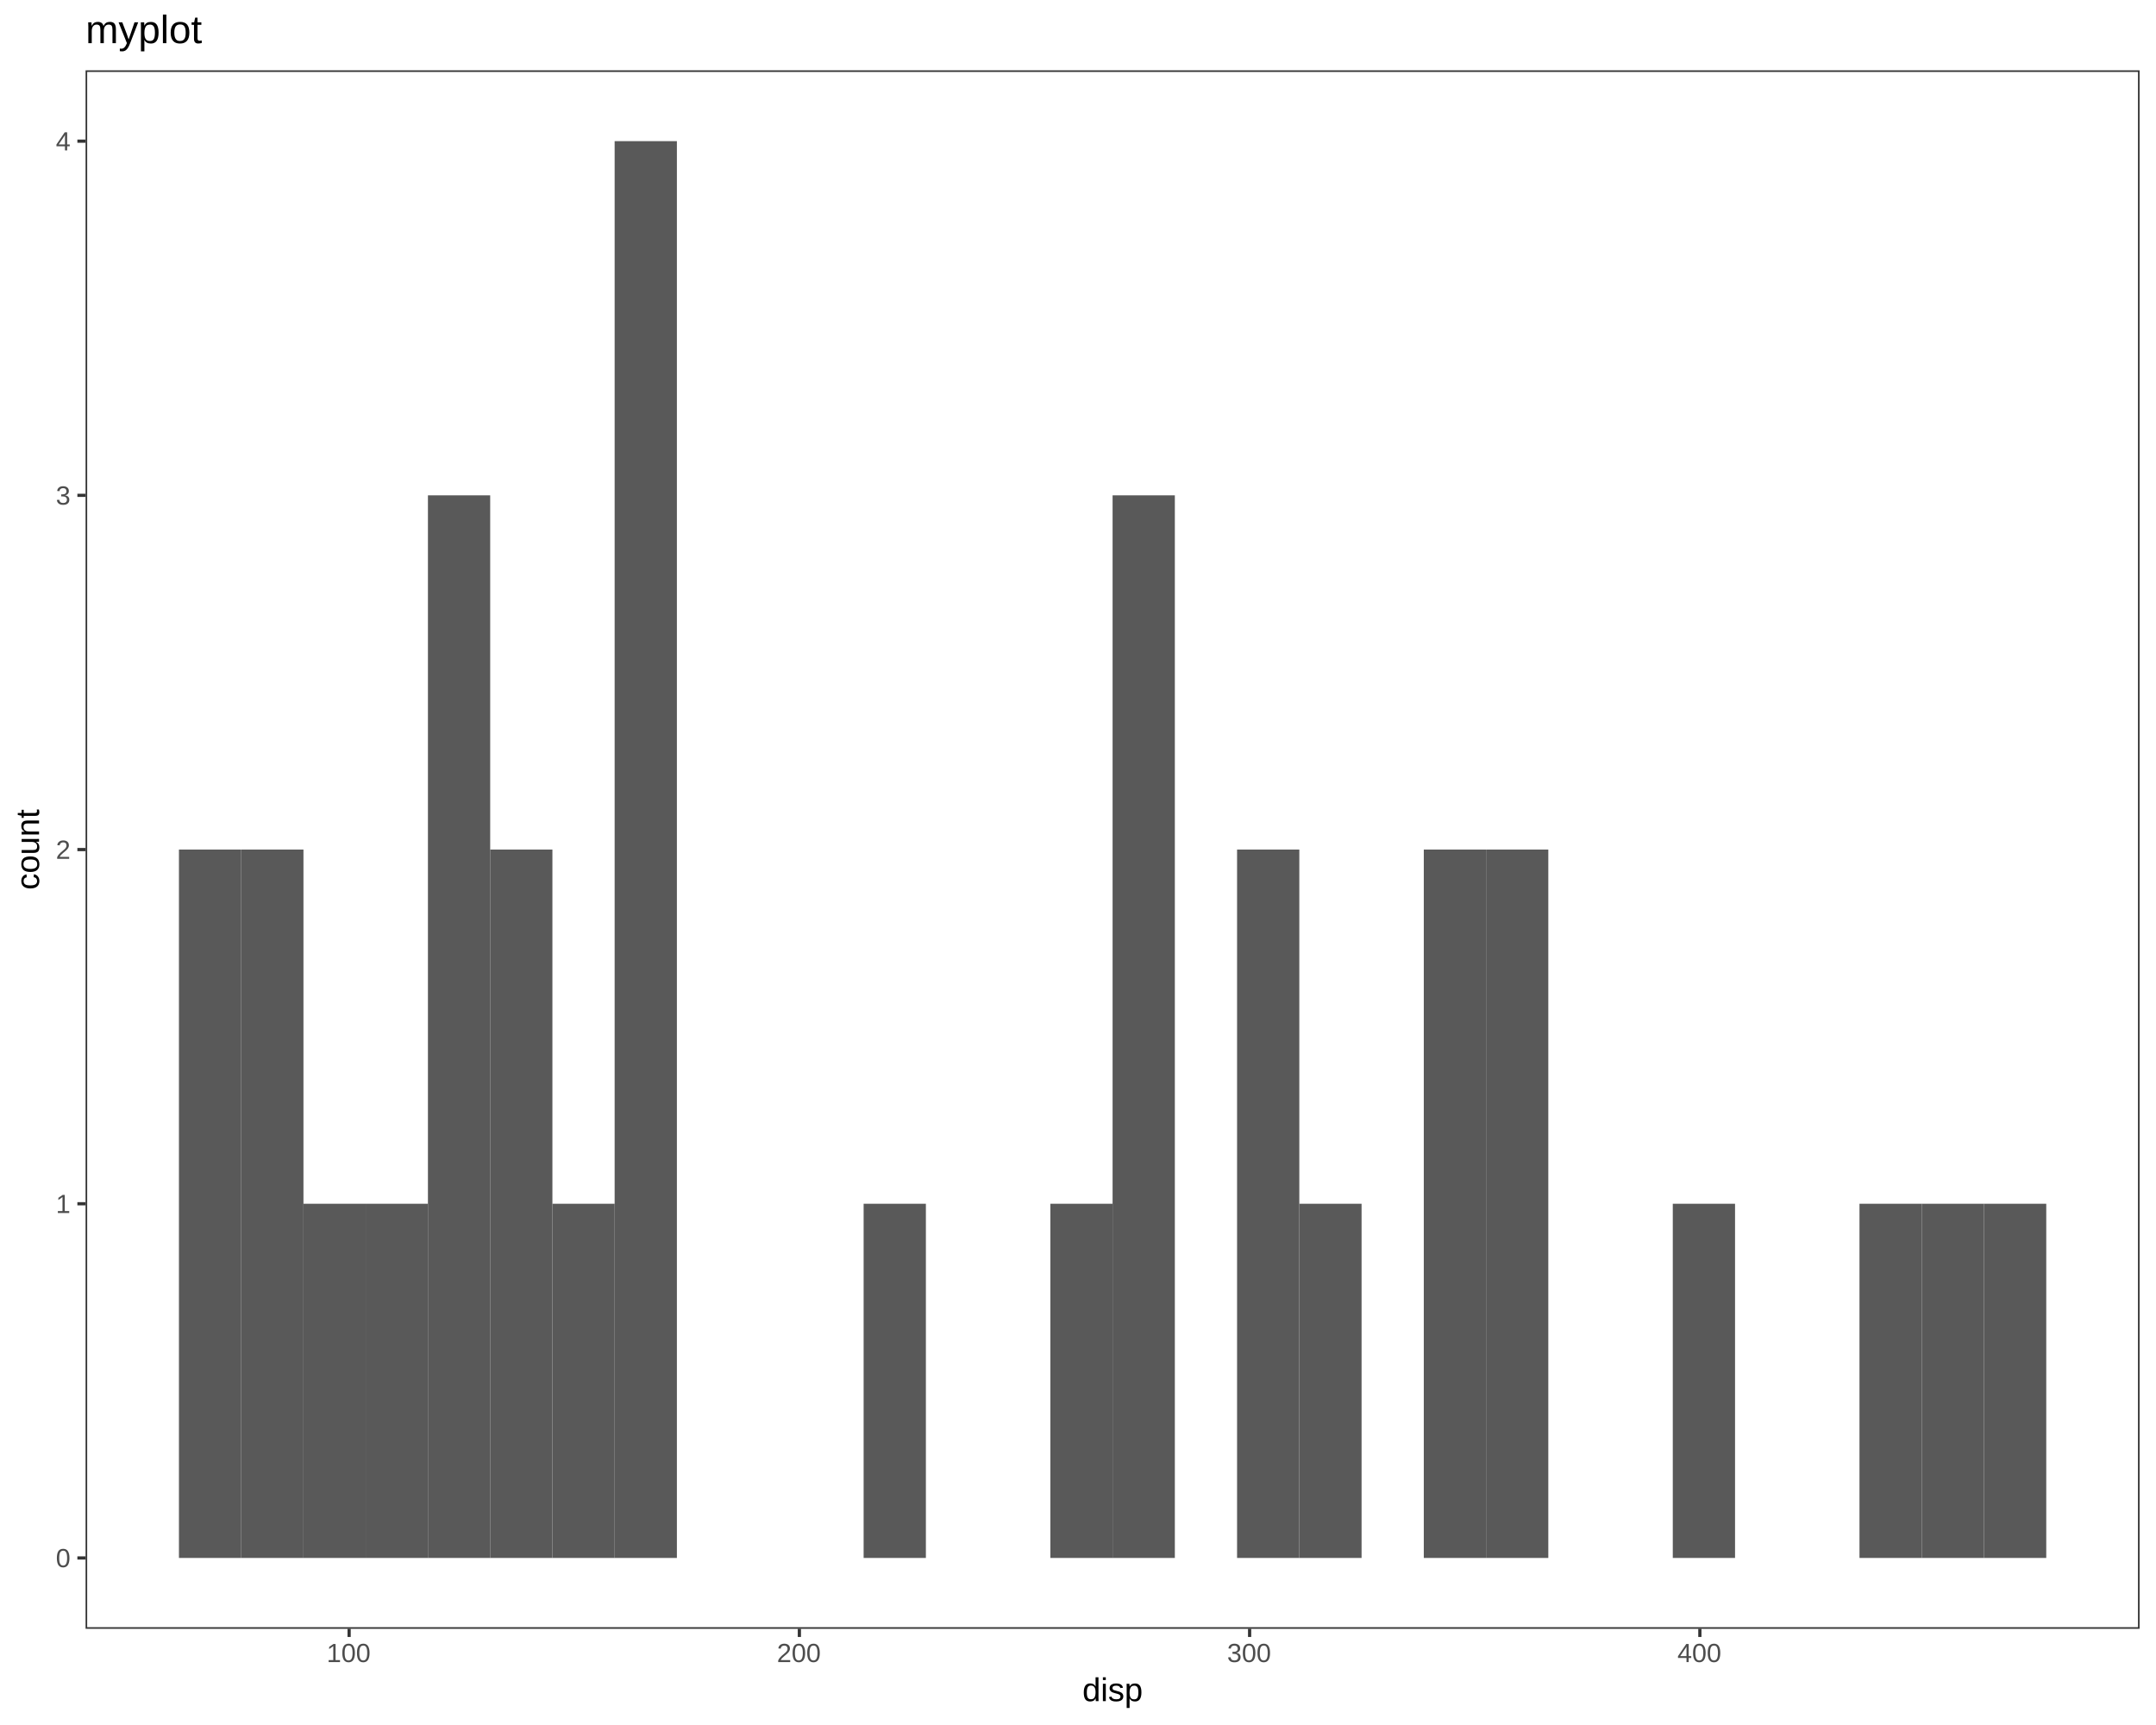
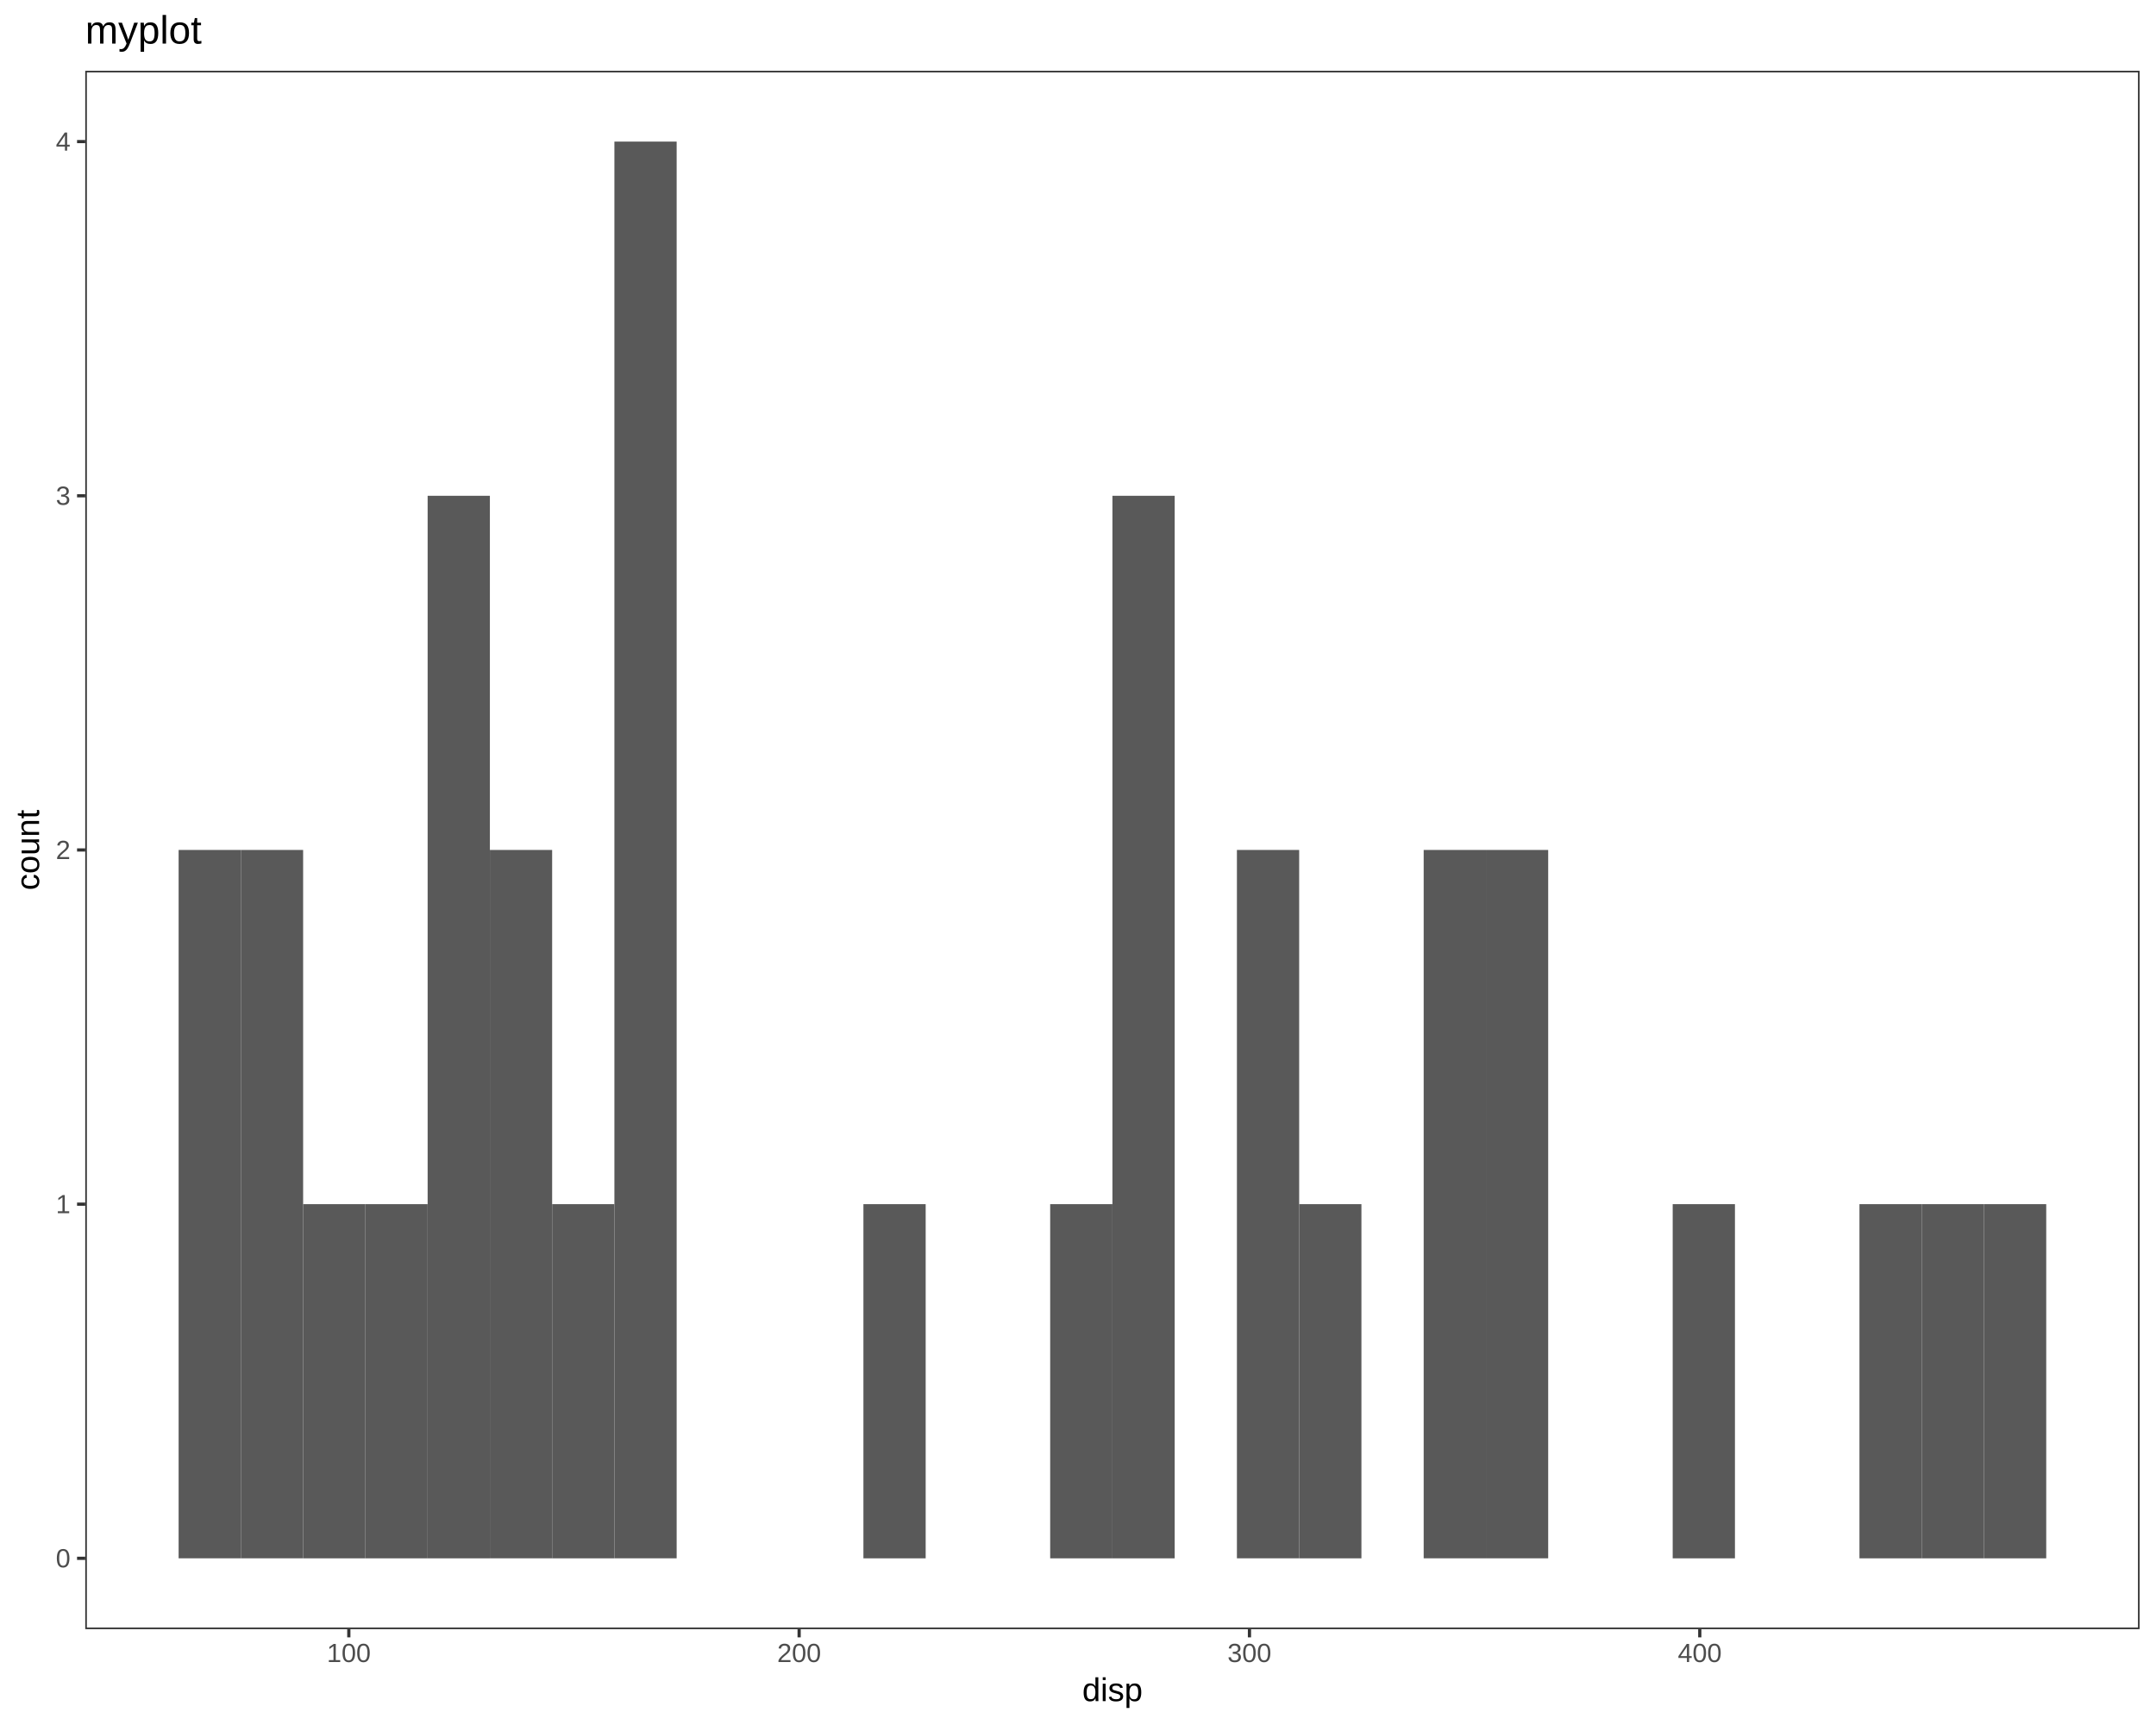
<svg xmlns="http://www.w3.org/2000/svg" viewBox="0 0 720.00 576.00">
  <defs>
    <style type="text/css">
    line, polyline, path, rect, circle {
      fill: none;
      stroke: #000000;
      stroke-linecap: round;
      stroke-linejoin: round;
      stroke-miterlimit: 10.00;
    }
  </style>
  </defs>
  <rect width="100%" height="100%" style="stroke: none; fill: #FFFFFF;" />
  <rect x="0.00" y="0.00" width="720.00" height="576.00" style="stroke-width: 1.07; stroke: #FFFFFF; fill: #FFFFFF;" />
  <defs>
-     <clipPath id="cpMjguNTgzM3w3MTQuNTIxfDU0My44NzV8MjMuNDc2Nw==">
-       <rect x="28.58" y="23.48" width="685.94" height="520.40" />
+     <clipPath id="cpMjguNDY5Nnw3MTQuNTIxfDU0My45OTd8MjMuNjI2NQ==">
+       <rect x="28.47" y="23.63" width="686.05" height="520.37" />
    </clipPath>
  </defs>
-   <rect x="28.58" y="23.48" width="685.94" height="520.40" style="stroke-width: 1.07; stroke: none; fill: #FFFFFF;" clip-path="url(#cpMjguNTgzM3w3MTQuNTIxfDU0My44NzV8MjMuNDc2Nw==)" />
-   <rect x="59.76" y="283.68" width="20.79" height="236.54" style="stroke-width: 1.07; stroke: none; stroke-linecap: butt; fill: #595959;" clip-path="url(#cpMjguNTgzM3w3MTQuNTIxfDU0My44NzV8MjMuNDc2Nw==)" />
-   <rect x="80.55" y="283.68" width="20.79" height="236.54" style="stroke-width: 1.07; stroke: none; stroke-linecap: butt; fill: #595959;" clip-path="url(#cpMjguNTgzM3w3MTQuNTIxfDU0My44NzV8MjMuNDc2Nw==)" />
-   <rect x="101.33" y="401.95" width="20.79" height="118.27" style="stroke-width: 1.07; stroke: none; stroke-linecap: butt; fill: #595959;" clip-path="url(#cpMjguNTgzM3w3MTQuNTIxfDU0My44NzV8MjMuNDc2Nw==)" />
-   <rect x="122.12" y="401.95" width="20.79" height="118.27" style="stroke-width: 1.07; stroke: none; stroke-linecap: butt; fill: #595959;" clip-path="url(#cpMjguNTgzM3w3MTQuNTIxfDU0My44NzV8MjMuNDc2Nw==)" />
-   <rect x="142.91" y="165.40" width="20.79" height="354.82" style="stroke-width: 1.07; stroke: none; stroke-linecap: butt; fill: #595959;" clip-path="url(#cpMjguNTgzM3w3MTQuNTIxfDU0My44NzV8MjMuNDc2Nw==)" />
-   <rect x="163.69" y="283.68" width="20.79" height="236.54" style="stroke-width: 1.07; stroke: none; stroke-linecap: butt; fill: #595959;" clip-path="url(#cpMjguNTgzM3w3MTQuNTIxfDU0My44NzV8MjMuNDc2Nw==)" />
-   <rect x="184.48" y="401.95" width="20.79" height="118.27" style="stroke-width: 1.07; stroke: none; stroke-linecap: butt; fill: #595959;" clip-path="url(#cpMjguNTgzM3w3MTQuNTIxfDU0My44NzV8MjMuNDc2Nw==)" />
-   <rect x="205.26" y="47.13" width="20.79" height="473.09" style="stroke-width: 1.07; stroke: none; stroke-linecap: butt; fill: #595959;" clip-path="url(#cpMjguNTgzM3w3MTQuNTIxfDU0My44NzV8MjMuNDc2Nw==)" />
-   <rect x="226.05" y="520.22" width="20.79" height="0.00" style="stroke-width: 1.07; stroke: none; stroke-linecap: butt; fill: #595959;" clip-path="url(#cpMjguNTgzM3w3MTQuNTIxfDU0My44NzV8MjMuNDc2Nw==)" />
-   <rect x="246.84" y="520.22" width="20.79" height="0.00" style="stroke-width: 1.07; stroke: none; stroke-linecap: butt; fill: #595959;" clip-path="url(#cpMjguNTgzM3w3MTQuNTIxfDU0My44NzV8MjMuNDc2Nw==)" />
-   <rect x="267.62" y="520.22" width="20.79" height="0.00" style="stroke-width: 1.07; stroke: none; stroke-linecap: butt; fill: #595959;" clip-path="url(#cpMjguNTgzM3w3MTQuNTIxfDU0My44NzV8MjMuNDc2Nw==)" />
-   <rect x="288.41" y="401.95" width="20.79" height="118.27" style="stroke-width: 1.07; stroke: none; stroke-linecap: butt; fill: #595959;" clip-path="url(#cpMjguNTgzM3w3MTQuNTIxfDU0My44NzV8MjMuNDc2Nw==)" />
-   <rect x="309.19" y="520.22" width="20.79" height="0.00" style="stroke-width: 1.07; stroke: none; stroke-linecap: butt; fill: #595959;" clip-path="url(#cpMjguNTgzM3w3MTQuNTIxfDU0My44NzV8MjMuNDc2Nw==)" />
-   <rect x="329.98" y="520.22" width="20.79" height="0.00" style="stroke-width: 1.07; stroke: none; stroke-linecap: butt; fill: #595959;" clip-path="url(#cpMjguNTgzM3w3MTQuNTIxfDU0My44NzV8MjMuNDc2Nw==)" />
-   <rect x="350.77" y="401.95" width="20.79" height="118.27" style="stroke-width: 1.07; stroke: none; stroke-linecap: butt; fill: #595959;" clip-path="url(#cpMjguNTgzM3w3MTQuNTIxfDU0My44NzV8MjMuNDc2Nw==)" />
-   <rect x="371.55" y="165.40" width="20.79" height="354.82" style="stroke-width: 1.07; stroke: none; stroke-linecap: butt; fill: #595959;" clip-path="url(#cpMjguNTgzM3w3MTQuNTIxfDU0My44NzV8MjMuNDc2Nw==)" />
-   <rect x="392.34" y="520.22" width="20.79" height="0.00" style="stroke-width: 1.07; stroke: none; stroke-linecap: butt; fill: #595959;" clip-path="url(#cpMjguNTgzM3w3MTQuNTIxfDU0My44NzV8MjMuNDc2Nw==)" />
-   <rect x="413.12" y="283.68" width="20.79" height="236.54" style="stroke-width: 1.07; stroke: none; stroke-linecap: butt; fill: #595959;" clip-path="url(#cpMjguNTgzM3w3MTQuNTIxfDU0My44NzV8MjMuNDc2Nw==)" />
-   <rect x="433.91" y="401.95" width="20.79" height="118.27" style="stroke-width: 1.07; stroke: none; stroke-linecap: butt; fill: #595959;" clip-path="url(#cpMjguNTgzM3w3MTQuNTIxfDU0My44NzV8MjMuNDc2Nw==)" />
-   <rect x="454.70" y="520.22" width="20.79" height="0.00" style="stroke-width: 1.07; stroke: none; stroke-linecap: butt; fill: #595959;" clip-path="url(#cpMjguNTgzM3w3MTQuNTIxfDU0My44NzV8MjMuNDc2Nw==)" />
-   <rect x="475.48" y="283.68" width="20.79" height="236.54" style="stroke-width: 1.07; stroke: none; stroke-linecap: butt; fill: #595959;" clip-path="url(#cpMjguNTgzM3w3MTQuNTIxfDU0My44NzV8MjMuNDc2Nw==)" />
-   <rect x="496.27" y="283.68" width="20.79" height="236.54" style="stroke-width: 1.07; stroke: none; stroke-linecap: butt; fill: #595959;" clip-path="url(#cpMjguNTgzM3w3MTQuNTIxfDU0My44NzV8MjMuNDc2Nw==)" />
-   <rect x="517.05" y="520.22" width="20.79" height="0.00" style="stroke-width: 1.07; stroke: none; stroke-linecap: butt; fill: #595959;" clip-path="url(#cpMjguNTgzM3w3MTQuNTIxfDU0My44NzV8MjMuNDc2Nw==)" />
-   <rect x="537.84" y="520.22" width="20.79" height="0.00" style="stroke-width: 1.07; stroke: none; stroke-linecap: butt; fill: #595959;" clip-path="url(#cpMjguNTgzM3w3MTQuNTIxfDU0My44NzV8MjMuNDc2Nw==)" />
-   <rect x="558.63" y="401.95" width="20.79" height="118.27" style="stroke-width: 1.07; stroke: none; stroke-linecap: butt; fill: #595959;" clip-path="url(#cpMjguNTgzM3w3MTQuNTIxfDU0My44NzV8MjMuNDc2Nw==)" />
-   <rect x="579.41" y="520.22" width="20.79" height="0.00" style="stroke-width: 1.07; stroke: none; stroke-linecap: butt; fill: #595959;" clip-path="url(#cpMjguNTgzM3w3MTQuNTIxfDU0My44NzV8MjMuNDc2Nw==)" />
-   <rect x="600.20" y="520.22" width="20.79" height="0.00" style="stroke-width: 1.07; stroke: none; stroke-linecap: butt; fill: #595959;" clip-path="url(#cpMjguNTgzM3w3MTQuNTIxfDU0My44NzV8MjMuNDc2Nw==)" />
-   <rect x="620.98" y="401.95" width="20.79" height="118.27" style="stroke-width: 1.07; stroke: none; stroke-linecap: butt; fill: #595959;" clip-path="url(#cpMjguNTgzM3w3MTQuNTIxfDU0My44NzV8MjMuNDc2Nw==)" />
-   <rect x="641.77" y="401.95" width="20.79" height="118.27" style="stroke-width: 1.07; stroke: none; stroke-linecap: butt; fill: #595959;" clip-path="url(#cpMjguNTgzM3w3MTQuNTIxfDU0My44NzV8MjMuNDc2Nw==)" />
-   <rect x="662.56" y="401.95" width="20.79" height="118.27" style="stroke-width: 1.07; stroke: none; stroke-linecap: butt; fill: #595959;" clip-path="url(#cpMjguNTgzM3w3MTQuNTIxfDU0My44NzV8MjMuNDc2Nw==)" />
-   <rect x="28.58" y="23.48" width="685.94" height="520.40" style="stroke-width: 1.07; stroke: #333333;" clip-path="url(#cpMjguNTgzM3w3MTQuNTIxfDU0My44NzV8MjMuNDc2Nw==)" />
+   <rect x="28.47" y="23.63" width="686.05" height="520.37" style="stroke-width: 1.07; stroke: none; fill: #FFFFFF;" clip-path="url(#cpMjguNDY5Nnw3MTQuNTIxfDU0My45OTd8MjMuNjI2NQ==)" />
+   <rect x="59.65" y="283.81" width="20.79" height="236.53" style="stroke-width: 1.07; stroke: none; stroke-linecap: butt; fill: #595959;" clip-path="url(#cpMjguNDY5Nnw3MTQuNTIxfDU0My45OTd8MjMuNjI2NQ==)" />
+   <rect x="80.44" y="283.81" width="20.79" height="236.53" style="stroke-width: 1.07; stroke: none; stroke-linecap: butt; fill: #595959;" clip-path="url(#cpMjguNDY5Nnw3MTQuNTIxfDU0My45OTd8MjMuNjI2NQ==)" />
+   <rect x="101.23" y="402.08" width="20.79" height="118.27" style="stroke-width: 1.07; stroke: none; stroke-linecap: butt; fill: #595959;" clip-path="url(#cpMjguNDY5Nnw3MTQuNTIxfDU0My45OTd8MjMuNjI2NQ==)" />
+   <rect x="122.02" y="402.08" width="20.79" height="118.27" style="stroke-width: 1.07; stroke: none; stroke-linecap: butt; fill: #595959;" clip-path="url(#cpMjguNDY5Nnw3MTQuNTIxfDU0My45OTd8MjMuNjI2NQ==)" />
+   <rect x="142.81" y="165.55" width="20.79" height="354.80" style="stroke-width: 1.07; stroke: none; stroke-linecap: butt; fill: #595959;" clip-path="url(#cpMjguNDY5Nnw3MTQuNTIxfDU0My45OTd8MjMuNjI2NQ==)" />
+   <rect x="163.60" y="283.81" width="20.79" height="236.53" style="stroke-width: 1.07; stroke: none; stroke-linecap: butt; fill: #595959;" clip-path="url(#cpMjguNDY5Nnw3MTQuNTIxfDU0My45OTd8MjMuNjI2NQ==)" />
+   <rect x="184.39" y="402.08" width="20.79" height="118.27" style="stroke-width: 1.07; stroke: none; stroke-linecap: butt; fill: #595959;" clip-path="url(#cpMjguNDY5Nnw3MTQuNTIxfDU0My45OTd8MjMuNjI2NQ==)" />
+   <rect x="205.18" y="47.28" width="20.79" height="473.06" style="stroke-width: 1.07; stroke: none; stroke-linecap: butt; fill: #595959;" clip-path="url(#cpMjguNDY5Nnw3MTQuNTIxfDU0My45OTd8MjMuNjI2NQ==)" />
+   <rect x="225.97" y="520.34" width="20.79" height="0.00" style="stroke-width: 1.07; stroke: none; stroke-linecap: butt; fill: #595959;" clip-path="url(#cpMjguNDY5Nnw3MTQuNTIxfDU0My45OTd8MjMuNjI2NQ==)" />
+   <rect x="246.76" y="520.34" width="20.79" height="0.00" style="stroke-width: 1.07; stroke: none; stroke-linecap: butt; fill: #595959;" clip-path="url(#cpMjguNDY5Nnw3MTQuNTIxfDU0My45OTd8MjMuNjI2NQ==)" />
+   <rect x="267.55" y="520.34" width="20.79" height="0.00" style="stroke-width: 1.07; stroke: none; stroke-linecap: butt; fill: #595959;" clip-path="url(#cpMjguNDY5Nnw3MTQuNTIxfDU0My45OTd8MjMuNjI2NQ==)" />
+   <rect x="288.34" y="402.08" width="20.79" height="118.27" style="stroke-width: 1.07; stroke: none; stroke-linecap: butt; fill: #595959;" clip-path="url(#cpMjguNDY5Nnw3MTQuNTIxfDU0My45OTd8MjMuNjI2NQ==)" />
+   <rect x="309.13" y="520.34" width="20.79" height="0.00" style="stroke-width: 1.07; stroke: none; stroke-linecap: butt; fill: #595959;" clip-path="url(#cpMjguNDY5Nnw3MTQuNTIxfDU0My45OTd8MjMuNjI2NQ==)" />
+   <rect x="329.92" y="520.34" width="20.79" height="0.00" style="stroke-width: 1.07; stroke: none; stroke-linecap: butt; fill: #595959;" clip-path="url(#cpMjguNDY5Nnw3MTQuNTIxfDU0My45OTd8MjMuNjI2NQ==)" />
+   <rect x="350.71" y="402.08" width="20.79" height="118.27" style="stroke-width: 1.07; stroke: none; stroke-linecap: butt; fill: #595959;" clip-path="url(#cpMjguNDY5Nnw3MTQuNTIxfDU0My45OTd8MjMuNjI2NQ==)" />
+   <rect x="371.50" y="165.55" width="20.79" height="354.80" style="stroke-width: 1.07; stroke: none; stroke-linecap: butt; fill: #595959;" clip-path="url(#cpMjguNDY5Nnw3MTQuNTIxfDU0My45OTd8MjMuNjI2NQ==)" />
+   <rect x="392.28" y="520.34" width="20.79" height="0.00" style="stroke-width: 1.07; stroke: none; stroke-linecap: butt; fill: #595959;" clip-path="url(#cpMjguNDY5Nnw3MTQuNTIxfDU0My45OTd8MjMuNjI2NQ==)" />
+   <rect x="413.07" y="283.81" width="20.79" height="236.53" style="stroke-width: 1.07; stroke: none; stroke-linecap: butt; fill: #595959;" clip-path="url(#cpMjguNDY5Nnw3MTQuNTIxfDU0My45OTd8MjMuNjI2NQ==)" />
+   <rect x="433.86" y="402.08" width="20.79" height="118.27" style="stroke-width: 1.07; stroke: none; stroke-linecap: butt; fill: #595959;" clip-path="url(#cpMjguNDY5Nnw3MTQuNTIxfDU0My45OTd8MjMuNjI2NQ==)" />
+   <rect x="454.65" y="520.34" width="20.79" height="0.00" style="stroke-width: 1.07; stroke: none; stroke-linecap: butt; fill: #595959;" clip-path="url(#cpMjguNDY5Nnw3MTQuNTIxfDU0My45OTd8MjMuNjI2NQ==)" />
+   <rect x="475.44" y="283.81" width="20.79" height="236.53" style="stroke-width: 1.07; stroke: none; stroke-linecap: butt; fill: #595959;" clip-path="url(#cpMjguNDY5Nnw3MTQuNTIxfDU0My45OTd8MjMuNjI2NQ==)" />
+   <rect x="496.23" y="283.81" width="20.79" height="236.53" style="stroke-width: 1.07; stroke: none; stroke-linecap: butt; fill: #595959;" clip-path="url(#cpMjguNDY5Nnw3MTQuNTIxfDU0My45OTd8MjMuNjI2NQ==)" />
+   <rect x="517.02" y="520.34" width="20.79" height="0.00" style="stroke-width: 1.07; stroke: none; stroke-linecap: butt; fill: #595959;" clip-path="url(#cpMjguNDY5Nnw3MTQuNTIxfDU0My45OTd8MjMuNjI2NQ==)" />
+   <rect x="537.81" y="520.34" width="20.79" height="0.00" style="stroke-width: 1.07; stroke: none; stroke-linecap: butt; fill: #595959;" clip-path="url(#cpMjguNDY5Nnw3MTQuNTIxfDU0My45OTd8MjMuNjI2NQ==)" />
+   <rect x="558.60" y="402.08" width="20.79" height="118.27" style="stroke-width: 1.07; stroke: none; stroke-linecap: butt; fill: #595959;" clip-path="url(#cpMjguNDY5Nnw3MTQuNTIxfDU0My45OTd8MjMuNjI2NQ==)" />
+   <rect x="579.39" y="520.34" width="20.79" height="0.00" style="stroke-width: 1.07; stroke: none; stroke-linecap: butt; fill: #595959;" clip-path="url(#cpMjguNDY5Nnw3MTQuNTIxfDU0My45OTd8MjMuNjI2NQ==)" />
+   <rect x="600.18" y="520.34" width="20.79" height="0.00" style="stroke-width: 1.07; stroke: none; stroke-linecap: butt; fill: #595959;" clip-path="url(#cpMjguNDY5Nnw3MTQuNTIxfDU0My45OTd8MjMuNjI2NQ==)" />
+   <rect x="620.97" y="402.08" width="20.79" height="118.27" style="stroke-width: 1.07; stroke: none; stroke-linecap: butt; fill: #595959;" clip-path="url(#cpMjguNDY5Nnw3MTQuNTIxfDU0My45OTd8MjMuNjI2NQ==)" />
+   <rect x="641.76" y="402.08" width="20.79" height="118.27" style="stroke-width: 1.07; stroke: none; stroke-linecap: butt; fill: #595959;" clip-path="url(#cpMjguNDY5Nnw3MTQuNTIxfDU0My45OTd8MjMuNjI2NQ==)" />
+   <rect x="662.55" y="402.08" width="20.79" height="118.27" style="stroke-width: 1.07; stroke: none; stroke-linecap: butt; fill: #595959;" clip-path="url(#cpMjguNDY5Nnw3MTQuNTIxfDU0My45OTd8MjMuNjI2NQ==)" />
+   <rect x="28.47" y="23.63" width="686.05" height="520.37" style="stroke-width: 1.07; stroke: #333333;" clip-path="url(#cpMjguNDY5Nnw3MTQuNTIxfDU0My45OTd8MjMuNjI2NQ==)" />
  <defs>
    <clipPath id="cpMHw3MjB8NTc2fDA=">
      <rect x="0.00" y="0.00" width="720.00" height="576.00" />
    </clipPath>
  </defs>
  <g clip-path="url(#cpMHw3MjB8NTc2fDA=)">
-     <text x="18.65" y="523.31" style="font-size: 8.80px; fill: #4D4D4D; font-family: Liberation Sans;" textLength="5.01px" lengthAdjust="spacingAndGlyphs">0</text>
+     <text x="18.64" y="523.37" style="font-size: 8.80px; fill: #4D4D4D; font-family: Liberation Sans;" textLength="4.89px" lengthAdjust="spacingAndGlyphs">0</text>
  </g>
  <g clip-path="url(#cpMHw3MjB8NTc2fDA=)">
-     <text x="18.65" y="405.04" style="font-size: 8.80px; fill: #4D4D4D; font-family: Liberation Sans;" textLength="5.01px" lengthAdjust="spacingAndGlyphs">1</text>
+     <text x="18.64" y="405.11" style="font-size: 8.80px; fill: #4D4D4D; font-family: Liberation Sans;" textLength="4.89px" lengthAdjust="spacingAndGlyphs">1</text>
  </g>
  <g clip-path="url(#cpMHw3MjB8NTc2fDA=)">
-     <text x="18.65" y="286.77" style="font-size: 8.80px; fill: #4D4D4D; font-family: Liberation Sans;" textLength="5.01px" lengthAdjust="spacingAndGlyphs">2</text>
+     <text x="18.64" y="286.84" style="font-size: 8.80px; fill: #4D4D4D; font-family: Liberation Sans;" textLength="4.89px" lengthAdjust="spacingAndGlyphs">2</text>
  </g>
  <g clip-path="url(#cpMHw3MjB8NTc2fDA=)">
-     <text x="18.65" y="168.50" style="font-size: 8.80px; fill: #4D4D4D; font-family: Liberation Sans;" textLength="5.01px" lengthAdjust="spacingAndGlyphs">3</text>
+     <text x="18.64" y="168.57" style="font-size: 8.80px; fill: #4D4D4D; font-family: Liberation Sans;" textLength="4.89px" lengthAdjust="spacingAndGlyphs">3</text>
  </g>
  <g clip-path="url(#cpMHw3MjB8NTc2fDA=)">
-     <text x="18.65" y="50.22" style="font-size: 8.80px; fill: #4D4D4D; font-family: Liberation Sans;" textLength="5.01px" lengthAdjust="spacingAndGlyphs">4</text>
+     <text x="18.64" y="50.31" style="font-size: 8.80px; fill: #4D4D4D; font-family: Liberation Sans;" textLength="4.89px" lengthAdjust="spacingAndGlyphs">4</text>
  </g>
-   <polyline points="25.84,520.22 28.58,520.22 " style="stroke-width: 1.07; stroke: #333333; stroke-linecap: butt;" clip-path="url(#cpMHw3MjB8NTc2fDA=)" />
-   <polyline points="25.84,401.95 28.58,401.95 " style="stroke-width: 1.07; stroke: #333333; stroke-linecap: butt;" clip-path="url(#cpMHw3MjB8NTc2fDA=)" />
-   <polyline points="25.84,283.68 28.58,283.68 " style="stroke-width: 1.07; stroke: #333333; stroke-linecap: butt;" clip-path="url(#cpMHw3MjB8NTc2fDA=)" />
-   <polyline points="25.84,165.40 28.58,165.40 " style="stroke-width: 1.07; stroke: #333333; stroke-linecap: butt;" clip-path="url(#cpMHw3MjB8NTc2fDA=)" />
-   <polyline points="25.84,47.13 28.58,47.13 " style="stroke-width: 1.07; stroke: #333333; stroke-linecap: butt;" clip-path="url(#cpMHw3MjB8NTc2fDA=)" />
-   <polyline points="116.59,546.61 116.59,543.88 " style="stroke-width: 1.07; stroke: #333333; stroke-linecap: butt;" clip-path="url(#cpMHw3MjB8NTc2fDA=)" />
-   <polyline points="266.95,546.61 266.95,543.88 " style="stroke-width: 1.07; stroke: #333333; stroke-linecap: butt;" clip-path="url(#cpMHw3MjB8NTc2fDA=)" />
-   <polyline points="417.31,546.61 417.31,543.88 " style="stroke-width: 1.07; stroke: #333333; stroke-linecap: butt;" clip-path="url(#cpMHw3MjB8NTc2fDA=)" />
-   <polyline points="567.67,546.61 567.67,543.88 " style="stroke-width: 1.07; stroke: #333333; stroke-linecap: butt;" clip-path="url(#cpMHw3MjB8NTc2fDA=)" />
+   <polyline points="25.73,520.34 28.47,520.34 " style="stroke-width: 1.07; stroke: #333333; stroke-linecap: butt;" clip-path="url(#cpMHw3MjB8NTc2fDA=)" />
+   <polyline points="25.73,402.08 28.47,402.08 " style="stroke-width: 1.07; stroke: #333333; stroke-linecap: butt;" clip-path="url(#cpMHw3MjB8NTc2fDA=)" />
+   <polyline points="25.73,283.81 28.47,283.81 " style="stroke-width: 1.07; stroke: #333333; stroke-linecap: butt;" clip-path="url(#cpMHw3MjB8NTc2fDA=)" />
+   <polyline points="25.73,165.55 28.47,165.55 " style="stroke-width: 1.07; stroke: #333333; stroke-linecap: butt;" clip-path="url(#cpMHw3MjB8NTc2fDA=)" />
+   <polyline points="25.73,47.28 28.47,47.28 " style="stroke-width: 1.07; stroke: #333333; stroke-linecap: butt;" clip-path="url(#cpMHw3MjB8NTc2fDA=)" />
+   <polyline points="116.49,546.74 116.49,544.00 " style="stroke-width: 1.07; stroke: #333333; stroke-linecap: butt;" clip-path="url(#cpMHw3MjB8NTc2fDA=)" />
+   <polyline points="266.87,546.74 266.87,544.00 " style="stroke-width: 1.07; stroke: #333333; stroke-linecap: butt;" clip-path="url(#cpMHw3MjB8NTc2fDA=)" />
+   <polyline points="417.26,546.74 417.26,544.00 " style="stroke-width: 1.07; stroke: #333333; stroke-linecap: butt;" clip-path="url(#cpMHw3MjB8NTc2fDA=)" />
+   <polyline points="567.64,546.74 567.64,544.00 " style="stroke-width: 1.07; stroke: #333333; stroke-linecap: butt;" clip-path="url(#cpMHw3MjB8NTc2fDA=)" />
  <g clip-path="url(#cpMHw3MjB8NTc2fDA=)">
-     <text x="109.08" y="554.99" style="font-size: 8.80px; fill: #4D4D4D; font-family: Liberation Sans;" textLength="15.02px" lengthAdjust="spacingAndGlyphs">100</text>
+     <text x="109.15" y="554.98" style="font-size: 8.80px; fill: #4D4D4D; font-family: Liberation Sans;" textLength="14.68px" lengthAdjust="spacingAndGlyphs">100</text>
  </g>
  <g clip-path="url(#cpMHw3MjB8NTc2fDA=)">
-     <text x="259.44" y="554.99" style="font-size: 8.80px; fill: #4D4D4D; font-family: Liberation Sans;" textLength="15.02px" lengthAdjust="spacingAndGlyphs">200</text>
+     <text x="259.53" y="554.98" style="font-size: 8.80px; fill: #4D4D4D; font-family: Liberation Sans;" textLength="14.68px" lengthAdjust="spacingAndGlyphs">200</text>
  </g>
  <g clip-path="url(#cpMHw3MjB8NTc2fDA=)">
-     <text x="409.80" y="554.99" style="font-size: 8.80px; fill: #4D4D4D; font-family: Liberation Sans;" textLength="15.02px" lengthAdjust="spacingAndGlyphs">300</text>
+     <text x="409.91" y="554.98" style="font-size: 8.80px; fill: #4D4D4D; font-family: Liberation Sans;" textLength="14.68px" lengthAdjust="spacingAndGlyphs">300</text>
  </g>
  <g clip-path="url(#cpMHw3MjB8NTc2fDA=)">
-     <text x="560.16" y="554.99" style="font-size: 8.80px; fill: #4D4D4D; font-family: Liberation Sans;" textLength="15.02px" lengthAdjust="spacingAndGlyphs">400</text>
+     <text x="560.30" y="554.98" style="font-size: 8.80px; fill: #4D4D4D; font-family: Liberation Sans;" textLength="14.68px" lengthAdjust="spacingAndGlyphs">400</text>
  </g>
  <g clip-path="url(#cpMHw3MjB8NTc2fDA=)">
-     <text x="361.46" y="568.04" style="font-size: 11.00px; font-family: Liberation Sans;" textLength="20.18px" lengthAdjust="spacingAndGlyphs">disp</text>
+     <text x="361.41" y="568.03" style="font-size: 11.00px; font-family: Liberation Sans;" textLength="20.18px" lengthAdjust="spacingAndGlyphs">disp</text>
  </g>
  <g clip-path="url(#cpMHw3MjB8NTc2fDA=)">
-     <text transform="translate(13.04,297.13) rotate(-90)" style="font-size: 11.00px; font-family: Liberation Sans;" textLength="26.91px" lengthAdjust="spacingAndGlyphs">count</text>
+     <text transform="translate(13.05,297.27) rotate(-90)" style="font-size: 11.00px; font-family: Liberation Sans;" textLength="26.91px" lengthAdjust="spacingAndGlyphs">count</text>
  </g>
  <g clip-path="url(#cpMHw3MjB8NTc2fDA=)">
-     <text x="28.58" y="14.42" style="font-size: 13.20px; font-family: Liberation Sans;" textLength="38.29px" lengthAdjust="spacingAndGlyphs">myplot</text>
+     <text x="28.47" y="14.56" style="font-size: 13.20px; font-family: Liberation Sans;" textLength="38.88px" lengthAdjust="spacingAndGlyphs">myplot</text>
  </g>
</svg>
